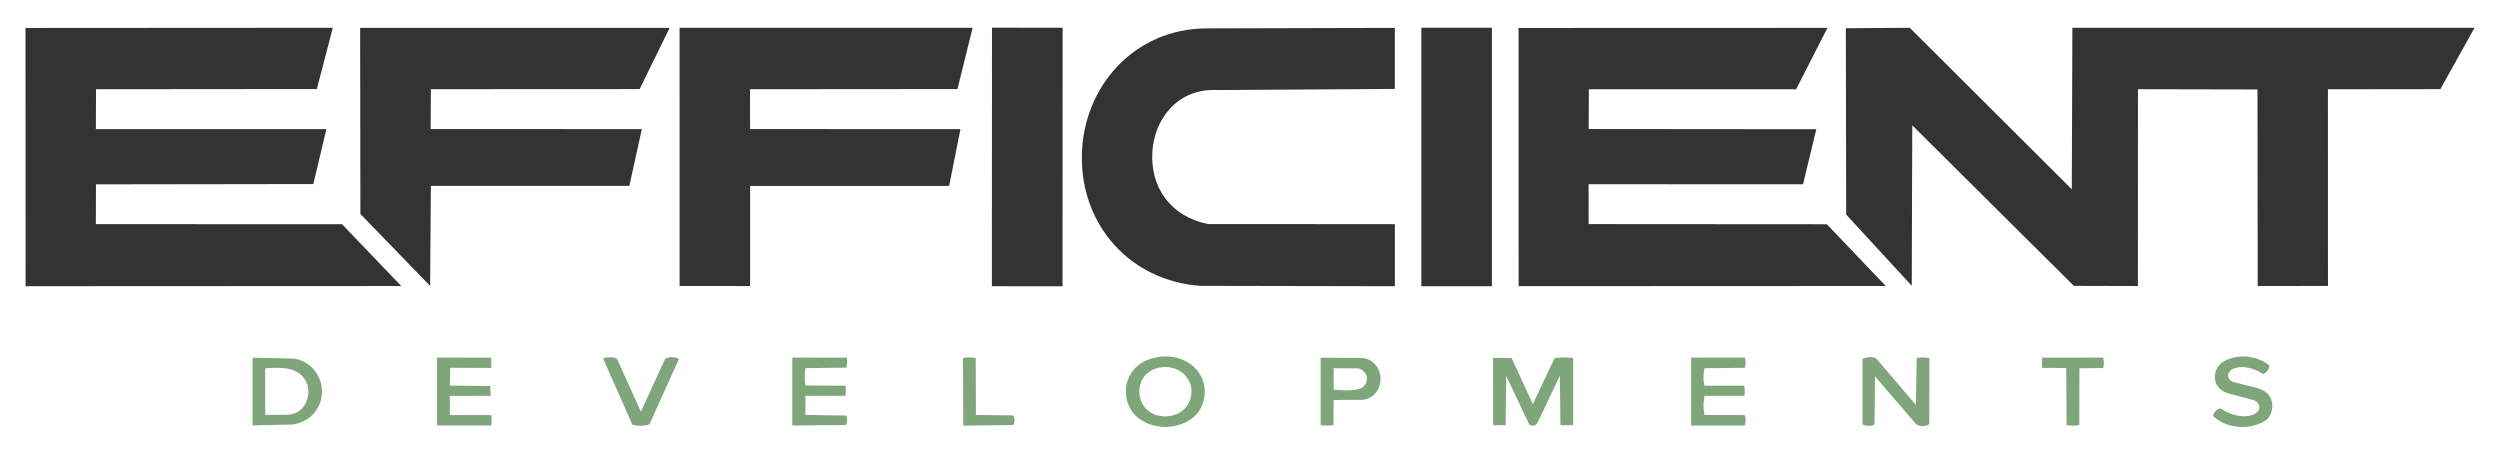
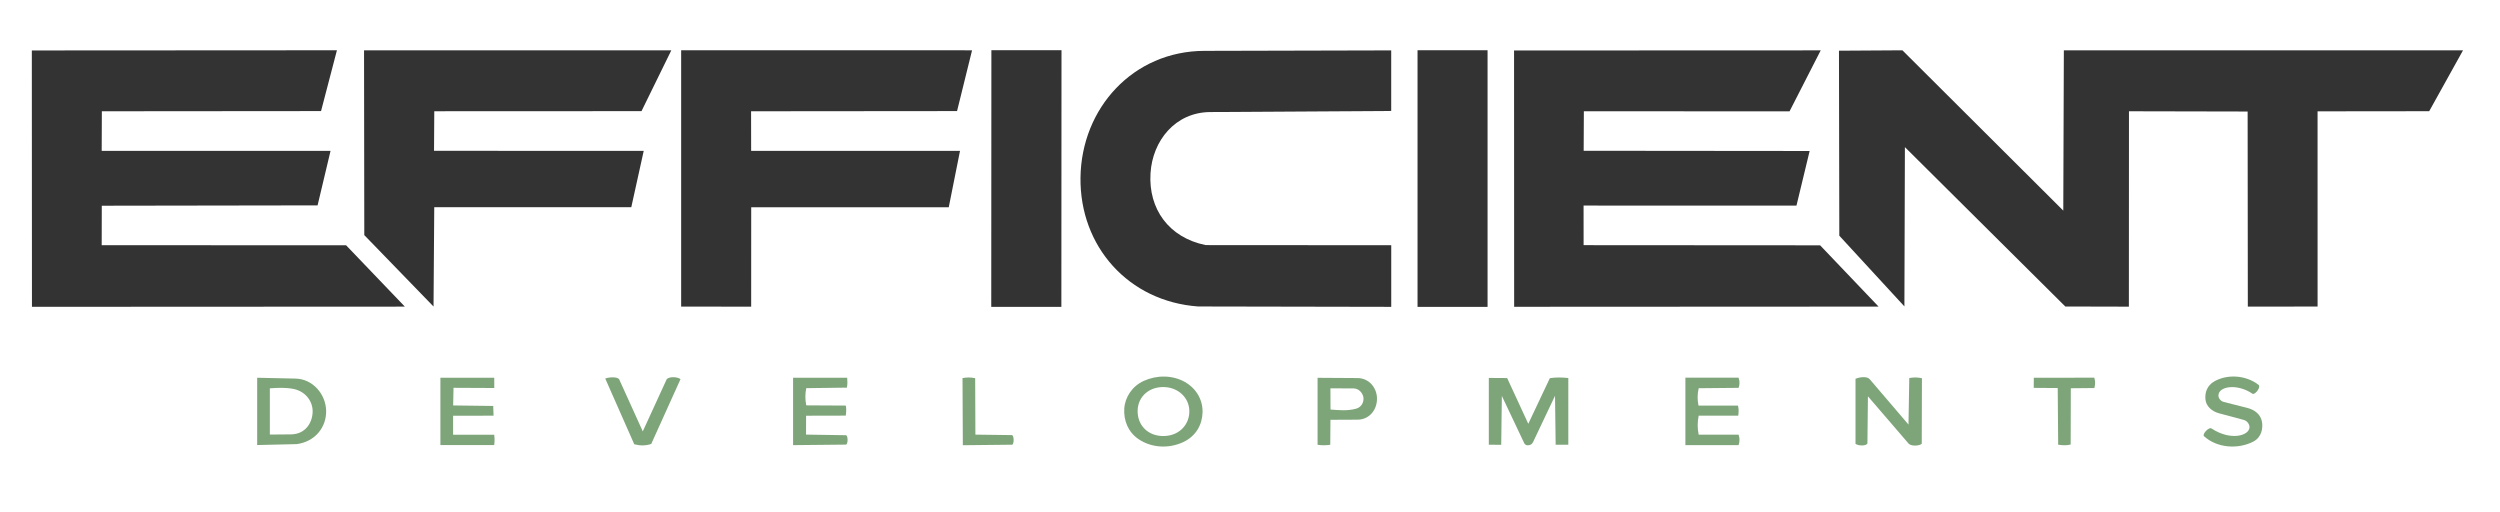
- <svg xmlns="http://www.w3.org/2000/svg" preserveAspectRatio="none" overflow="visible" style="display: block;" width="300" height="53.943" viewBox="0 0 300 53.943" fill="none">
-   <g id="LogoMark">
-     <path id="LetterE" d="M119.04 3.323L127.516 3.326L127.502 34.351L119.025 34.347L119.04 3.323Z" fill="#333333" />
-     <path id="WordEfficient" d="M270.922 34.324L270.899 10.735L256.556 10.706L256.546 34.325L248.863 34.305L229.471 15.039L229.41 34.295L221.542 25.749L221.502 3.386L229.172 3.337L248.617 22.717L248.686 3.34L296.939 3.34L292.846 10.698L279.351 10.714L279.356 34.311L270.922 34.324Z" fill="#333333" />
-     <path id="WordDevelopments" d="M216.365 22.112L190.631 22.106L190.636 26.89L219.224 26.909L226.29 34.319L182.237 34.339L182.228 3.358L219.296 3.346L215.529 10.716L190.663 10.709L190.641 15.483L217.956 15.508L216.365 22.112Z" fill="#333333" />
-     <path id="LetterD" d="M170.562 3.328H179.027V34.35H170.562V3.328Z" fill="#333333" />
-     <path id="WordInc" d="M144.94 26.884L167.383 26.898L167.382 34.347L144.035 34.302C135.613 33.692 129.724 27.037 129.821 18.749C129.919 10.336 136.18 3.427 144.797 3.405L167.378 3.347L167.378 10.669L145.503 10.803C141.281 10.829 138.53 14.253 138.283 18.204C138.014 22.518 140.504 25.98 144.94 26.884Z" fill="#333333" />
-     <path id="LogoPath" d="M37.601 22.084L11.516 22.122L11.502 26.895L41.048 26.907L48.148 34.322L3.073 34.344L3.06 3.357L39.938 3.334L38.02 10.684L11.523 10.708L11.504 15.492L39.164 15.496L37.601 22.084Z" fill="#333333" />
-     <path id="LogoPath_2" d="M115.256 15.494L113.896 22.309L90.015 22.31L90.012 34.325L81.55 34.319L81.548 3.334L116.711 3.338L114.896 10.686L90 10.707L90.007 15.491L115.256 15.494Z" fill="#333333" />
-     <path id="LogoPath_3" d="M77.02 15.496L75.521 22.303L51.703 22.304L51.615 34.311L43.247 25.678L43.217 3.341L80.357 3.345L76.754 10.691L51.706 10.704L51.677 15.485L77.02 15.496Z" fill="#333333" />
-     <path id="LogoPath_4" d="M187.254 51.028L187.177 45.1L184.544 50.653C184.408 50.939 184.258 51.024 184.058 51.069C183.808 51.125 183.573 51.079 183.449 50.815L180.751 45.121L180.675 51.029L179.172 51.02L179.169 42.944L181.39 42.959L183.943 48.49L186.55 42.976C187.295 42.859 187.973 42.875 188.781 42.956L188.779 51.026L187.254 51.028Z" fill="#7FA67A" />
-     <path id="LogoPath_5" d="M231.51 50.904C231.164 51.196 230.191 51.197 229.92 50.883L225.003 45.167L224.943 50.848C224.845 51.19 223.831 51.177 223.502 50.91L223.497 43.053C223.951 42.859 224.879 42.704 225.222 43.105L229.908 48.585L230.001 42.958C230.542 42.87 230.969 42.858 231.533 42.981L231.51 50.904Z" fill="#7FA67A" />
-     <path id="LogoPath_6" d="M58.87 47.504L53.98 47.511L53.979 49.804L58.946 49.809C59.008 50.252 59.01 50.602 58.945 51.055L52.444 51.06L52.442 42.914L58.952 42.918L58.957 44.157L54.03 44.135L53.983 46.264L58.828 46.325L58.87 47.504Z" fill="#7FA67A" />
-     <path id="LogoPath_7" d="M101.448 47.497L96.651 47.508L96.644 49.789L101.456 49.864C101.738 49.868 101.734 50.997 101.452 51L95.076 51.065V42.914L101.615 42.919C101.655 43.38 101.661 43.678 101.579 44.116L96.668 44.179C96.529 44.895 96.528 45.525 96.669 46.259L101.454 46.285C101.498 46.597 101.533 46.859 101.448 47.497Z" fill="#7FA67A" />
-     <path id="LogoPath_8" d="M209.33 47.503L204.543 47.508C204.383 48.3 204.381 48.992 204.542 49.801L209.366 49.805C209.512 50.231 209.517 50.62 209.366 51.06H202.934L202.937 42.91L209.365 42.912C209.527 43.361 209.51 43.759 209.37 44.141L204.549 44.185C204.384 44.904 204.372 45.523 204.524 46.281L209.295 46.28C209.369 46.622 209.414 46.858 209.33 47.503Z" fill="#7FA67A" />
-     <path id="LogoPath_9" d="M271.62 50.619C269.734 51.606 267.183 51.41 265.624 49.98C265.376 49.752 266.211 48.832 266.53 49.043C268.86 50.581 271.104 49.913 271.128 48.897C271.137 48.559 270.866 48.13 270.44 48.016L267.442 47.214C266.539 46.972 265.897 46.334 265.808 45.574C265.705 44.704 266.015 43.85 266.88 43.358C268.458 42.46 270.697 42.59 272.231 43.783C272.538 44.021 271.873 44.935 271.528 44.871C269.623 43.564 267.359 43.954 267.373 45.08C267.377 45.383 267.631 45.746 268.034 45.848L270.867 46.566C271.813 46.806 272.499 47.397 272.643 48.269C272.77 49.033 272.585 50.114 271.62 50.619Z" fill="#7FA67A" />
-     <path id="LogoPath_10" d="M79.8 43.093C80.121 42.751 81.126 42.802 81.466 43.094L77.93 50.923C77.243 51.149 76.575 51.149 75.88 50.959L72.373 43.014C72.89 42.819 73.812 42.799 74.048 43.087L76.909 49.401L79.8 43.093Z" fill="#7FA67A" />
-     <path id="LogoPath_11" d="M249.515 50.989C249.088 51.103 248.61 51.105 247.998 51.011L247.946 44.163L245.046 44.145L245.054 42.92L252.368 42.914C252.504 43.364 252.492 43.751 252.377 44.166L249.529 44.192L249.515 50.989Z" fill="#7FA67A" />
-     <path id="LogoPath_12" d="M121.506 49.847C121.799 49.851 121.813 50.94 121.555 51.011L115.595 51.075L115.558 42.958C116.024 42.876 116.459 42.843 117.088 42.967L117.114 49.791L121.506 49.847Z" fill="#7FA67A" />
-     <path id="LogoPath_13" d="M34.421 49.765L31.831 49.789L31.825 44.199C32.78 44.135 33.745 44.082 34.709 44.28C36.145 44.576 37.054 45.781 37.004 47.092C36.951 48.463 36.059 49.749 34.421 49.765ZM34.939 43.019L30.299 42.919L30.303 51.053L35.103 50.939C37.337 50.627 38.696 48.865 38.636 46.869C38.576 44.913 37.043 43.065 34.939 43.019Z" fill="#7FA67A" />
-     <path id="LogoPath_14" d="M163.118 46.663C162.054 46.951 161.039 46.831 160.042 46.76L160.032 44.193L162.809 44.203C163.43 44.205 163.861 44.687 163.992 45.16C164.137 45.685 163.887 46.454 163.118 46.663ZM163.294 42.954L158.476 42.923L158.477 51.018C159.035 51.105 159.464 51.095 160.012 51.019L160.035 47.999L163.301 47.986C164.802 47.979 165.714 46.702 165.659 45.339C165.61 44.128 164.714 42.963 163.294 42.954Z" fill="#7FA67A" />
-     <path id="LogoPath_15" d="M140.005 49.958C137.985 50.048 136.673 48.651 136.725 46.869C136.776 45.126 138.202 43.922 140.081 44.051C141.69 44.161 142.92 45.344 142.976 46.867C143.036 48.491 141.851 49.876 140.005 49.958ZM142.432 43.426C140.935 42.58 139.058 42.58 137.485 43.289C136.061 43.931 135.199 45.277 135.112 46.642C135.022 48.08 135.577 49.478 136.828 50.33C138.366 51.378 140.431 51.522 142.201 50.711C143.784 49.987 144.532 48.582 144.574 47.114C144.617 45.617 143.846 44.225 142.432 43.426Z" fill="#7FA67A" />
-   </g>
+ <svg xmlns="http://www.w3.org/2000/svg" id="Layer_1" data-name="Layer 1" viewBox="0 0 801.21 163.94">
+   <defs>
+     <style>
+       .cls-1 {
+         fill: #7ea579;
+       }
+ 
+       .cls-2 {
+         fill: #333;
+       }
+     </style>
+   </defs>
+   <rect class="cls-2" x="287.79" y="45.98" width="82.26" height="22.47" transform="translate(271.55 386.11) rotate(-89.97)" />
+   <polygon class="cls-2" points="720.39 98.27 720.33 35.74 682.3 35.66 682.27 98.28 661.9 98.23 610.49 47.15 610.33 98.2 589.47 75.54 589.36 16.25 609.69 16.12 661.25 67.5 661.43 16.13 789.36 16.13 778.52 35.64 742.74 35.68 742.75 98.24 720.39 98.27" />
+   <polygon class="cls-2" points="575.74 65.9 507.51 65.88 507.52 78.57 583.32 78.62 602.05 98.26 485.26 98.32 485.23 16.18 583.51 16.14 573.52 35.68 507.6 35.66 507.54 48.32 579.96 48.39 575.74 65.9" />
+   <rect class="cls-2" x="454.3" y="16.1" width="22.44" height="82.25" />
+   <path class="cls-2" d="M386.37,78.55l59.5.04v19.75s-61.9-.12-61.9-.12c-22.33-1.62-37.94-19.26-37.69-41.24.26-22.3,16.86-40.62,39.71-40.68l59.87-.15v19.41s-58,.35-58,.35c-11.19.07-18.49,9.15-19.14,19.62-.71,11.44,5.89,20.62,17.65,23.01Z" />
+   <polygon class="cls-2" points="101.78 65.82 32.62 65.93 32.59 78.58 110.92 78.61 129.75 98.27 10.24 98.33 10.2 16.17 107.98 16.11 102.89 35.6 32.64 35.66 32.59 48.35 105.93 48.36 101.78 65.82" />
+   <polygon class="cls-2" points="307.67 48.35 304.06 66.42 240.75 66.42 240.74 98.28 218.3 98.26 218.3 16.11 311.53 16.12 306.72 35.6 240.71 35.66 240.73 48.34 307.67 48.35" />
+   <polygon class="cls-2" points="206.3 48.36 202.32 66.4 139.17 66.41 138.94 98.24 116.75 75.35 116.67 16.13 215.14 16.14 205.59 35.62 139.18 35.65 139.1 48.33 206.3 48.36" />
+   <path class="cls-1" d="M498.56,142.56l-.2-15.72-6.98,14.72c-.36.76-.76.98-1.29,1.1-.66.15-1.28.03-1.62-.67l-7.15-15.1-.2,15.66-3.98-.02v-21.41s5.88.04,5.88.04l6.77,14.66,6.91-14.62c1.98-.31,3.77-.27,5.92-.05v21.39s-4.05,0-4.05,0Z" />
+   <path class="cls-1" d="M615.89,142.23c-.92.77-3.5.78-4.21-.06l-13.04-15.16-.16,15.06c-.26.91-2.95.87-3.82.16v-20.83c1.19-.52,3.65-.93,4.56.14l12.42,14.53.25-14.92c1.43-.23,2.57-.27,4.06.06l-.06,21.01Z" />
+   <path class="cls-1" d="M158.17,133.22l-12.96.02v6.08s13.17.01,13.17.01c.16,1.18.17,2.1,0,3.31h-17.24s0-21.59,0-21.59h17.26s.01,3.3.01,3.3l-13.06-.06-.12,5.65,12.84.16.11,3.13Z" />
+   <path class="cls-1" d="M271.06,133.2l-12.72.03-.02,6.05,12.76.2c.75.01.74,3-.01,3.01l-16.9.17v-21.61s17.34.01,17.34.01c.1,1.22.12,2.01-.1,3.17l-13.02.17c-.37,1.9-.37,3.57,0,5.51l12.69.07c.12.83.21,1.52-.02,3.21Z" />
+   <path class="cls-1" d="M557.09,133.22h-12.69c-.42,2.11-.43,3.95,0,6.09h12.79c.39,1.14.4,2.17,0,3.34h-17.05s0-21.61,0-21.61h17.04c.43,1.19.38,2.25.01,3.26l-12.78.12c-.44,1.91-.47,3.55-.07,5.56h12.65c.2.9.32,1.53.09,3.24Z" />
+   <path class="cls-1" d="M722.24,141.48c-5,2.62-11.76,2.1-15.9-1.69-.66-.6,1.56-3.04,2.4-2.48,6.18,4.08,12.13,2.31,12.19-.39.02-.9-.7-2.03-1.83-2.34l-7.95-2.13c-2.39-.64-4.1-2.33-4.33-4.35-.27-2.31.55-4.57,2.84-5.88,4.18-2.38,10.12-2.03,14.19,1.13.81.63-.95,3.05-1.87,2.89-5.05-3.47-11.05-2.43-11.01.55,0,.8.68,1.77,1.75,2.04l7.51,1.9c2.51.64,4.32,2.2,4.71,4.51.34,2.03-.15,4.89-2.71,6.23Z" />
+   <path class="cls-1" d="M213.67,121.52c.85-.91,3.52-.77,4.42,0l-9.38,20.76c-1.82.6-3.59.6-5.44.1l-9.3-21.06c1.37-.52,3.82-.57,4.44.19l7.59,16.74,7.67-16.72Z" />
+   <path class="cls-1" d="M663.63,142.46c-1.13.3-2.4.31-4.02.06l-.14-18.16-7.69-.05.02-3.25,19.39-.02c.36,1.19.33,2.22.02,3.32l-7.55.07-.04,18.02Z" />
+   <path class="cls-1" d="M324.24,139.43c.78,0,.81,2.9.13,3.09l-15.8.17-.1-21.52c1.24-.22,2.39-.31,4.06.03l.07,18.09,11.64.15Z" />
+   <path class="cls-1" d="M94.72,121.33l-12.3-.27v21.57s12.73-.3,12.73-.3c5.92-.83,9.53-5.5,9.37-10.79-.16-5.19-4.22-10.08-9.8-10.21ZM93.35,139.21l-6.87.06v-14.82c2.52-.17,5.07-.31,7.63.21,3.81.78,6.22,3.98,6.08,7.45-.14,3.63-2.51,7.04-6.85,7.09Z" />
+   <path class="cls-1" d="M435.03,121.16l-12.77-.08v21.46c1.48.23,2.62.2,4.07,0l.06-8,8.66-.04c3.98-.02,6.4-3.4,6.25-7.02-.13-3.21-2.5-6.3-6.27-6.32ZM434.57,130.99c-2.82.76-5.51.45-8.16.26l-.03-6.8,7.36.03c1.65,0,2.79,1.28,3.14,2.54.39,1.39-.28,3.43-2.32,3.98Z" />
+   <path class="cls-1" d="M379.72,122.41c-3.97-2.24-8.95-2.24-13.12-.36-3.78,1.7-6.06,5.27-6.29,8.89-.24,3.81,1.23,7.52,4.55,9.78,4.08,2.78,9.55,3.16,14.25,1.01,4.2-1.92,6.18-5.65,6.29-9.54.11-3.97-1.93-7.66-5.68-9.78ZM373.29,139.73c-5.35.24-8.83-3.47-8.7-8.19.14-4.62,3.92-7.81,8.9-7.47,4.26.29,7.53,3.43,7.67,7.46.16,4.31-2.98,7.98-7.88,8.2Z" />
</svg>
